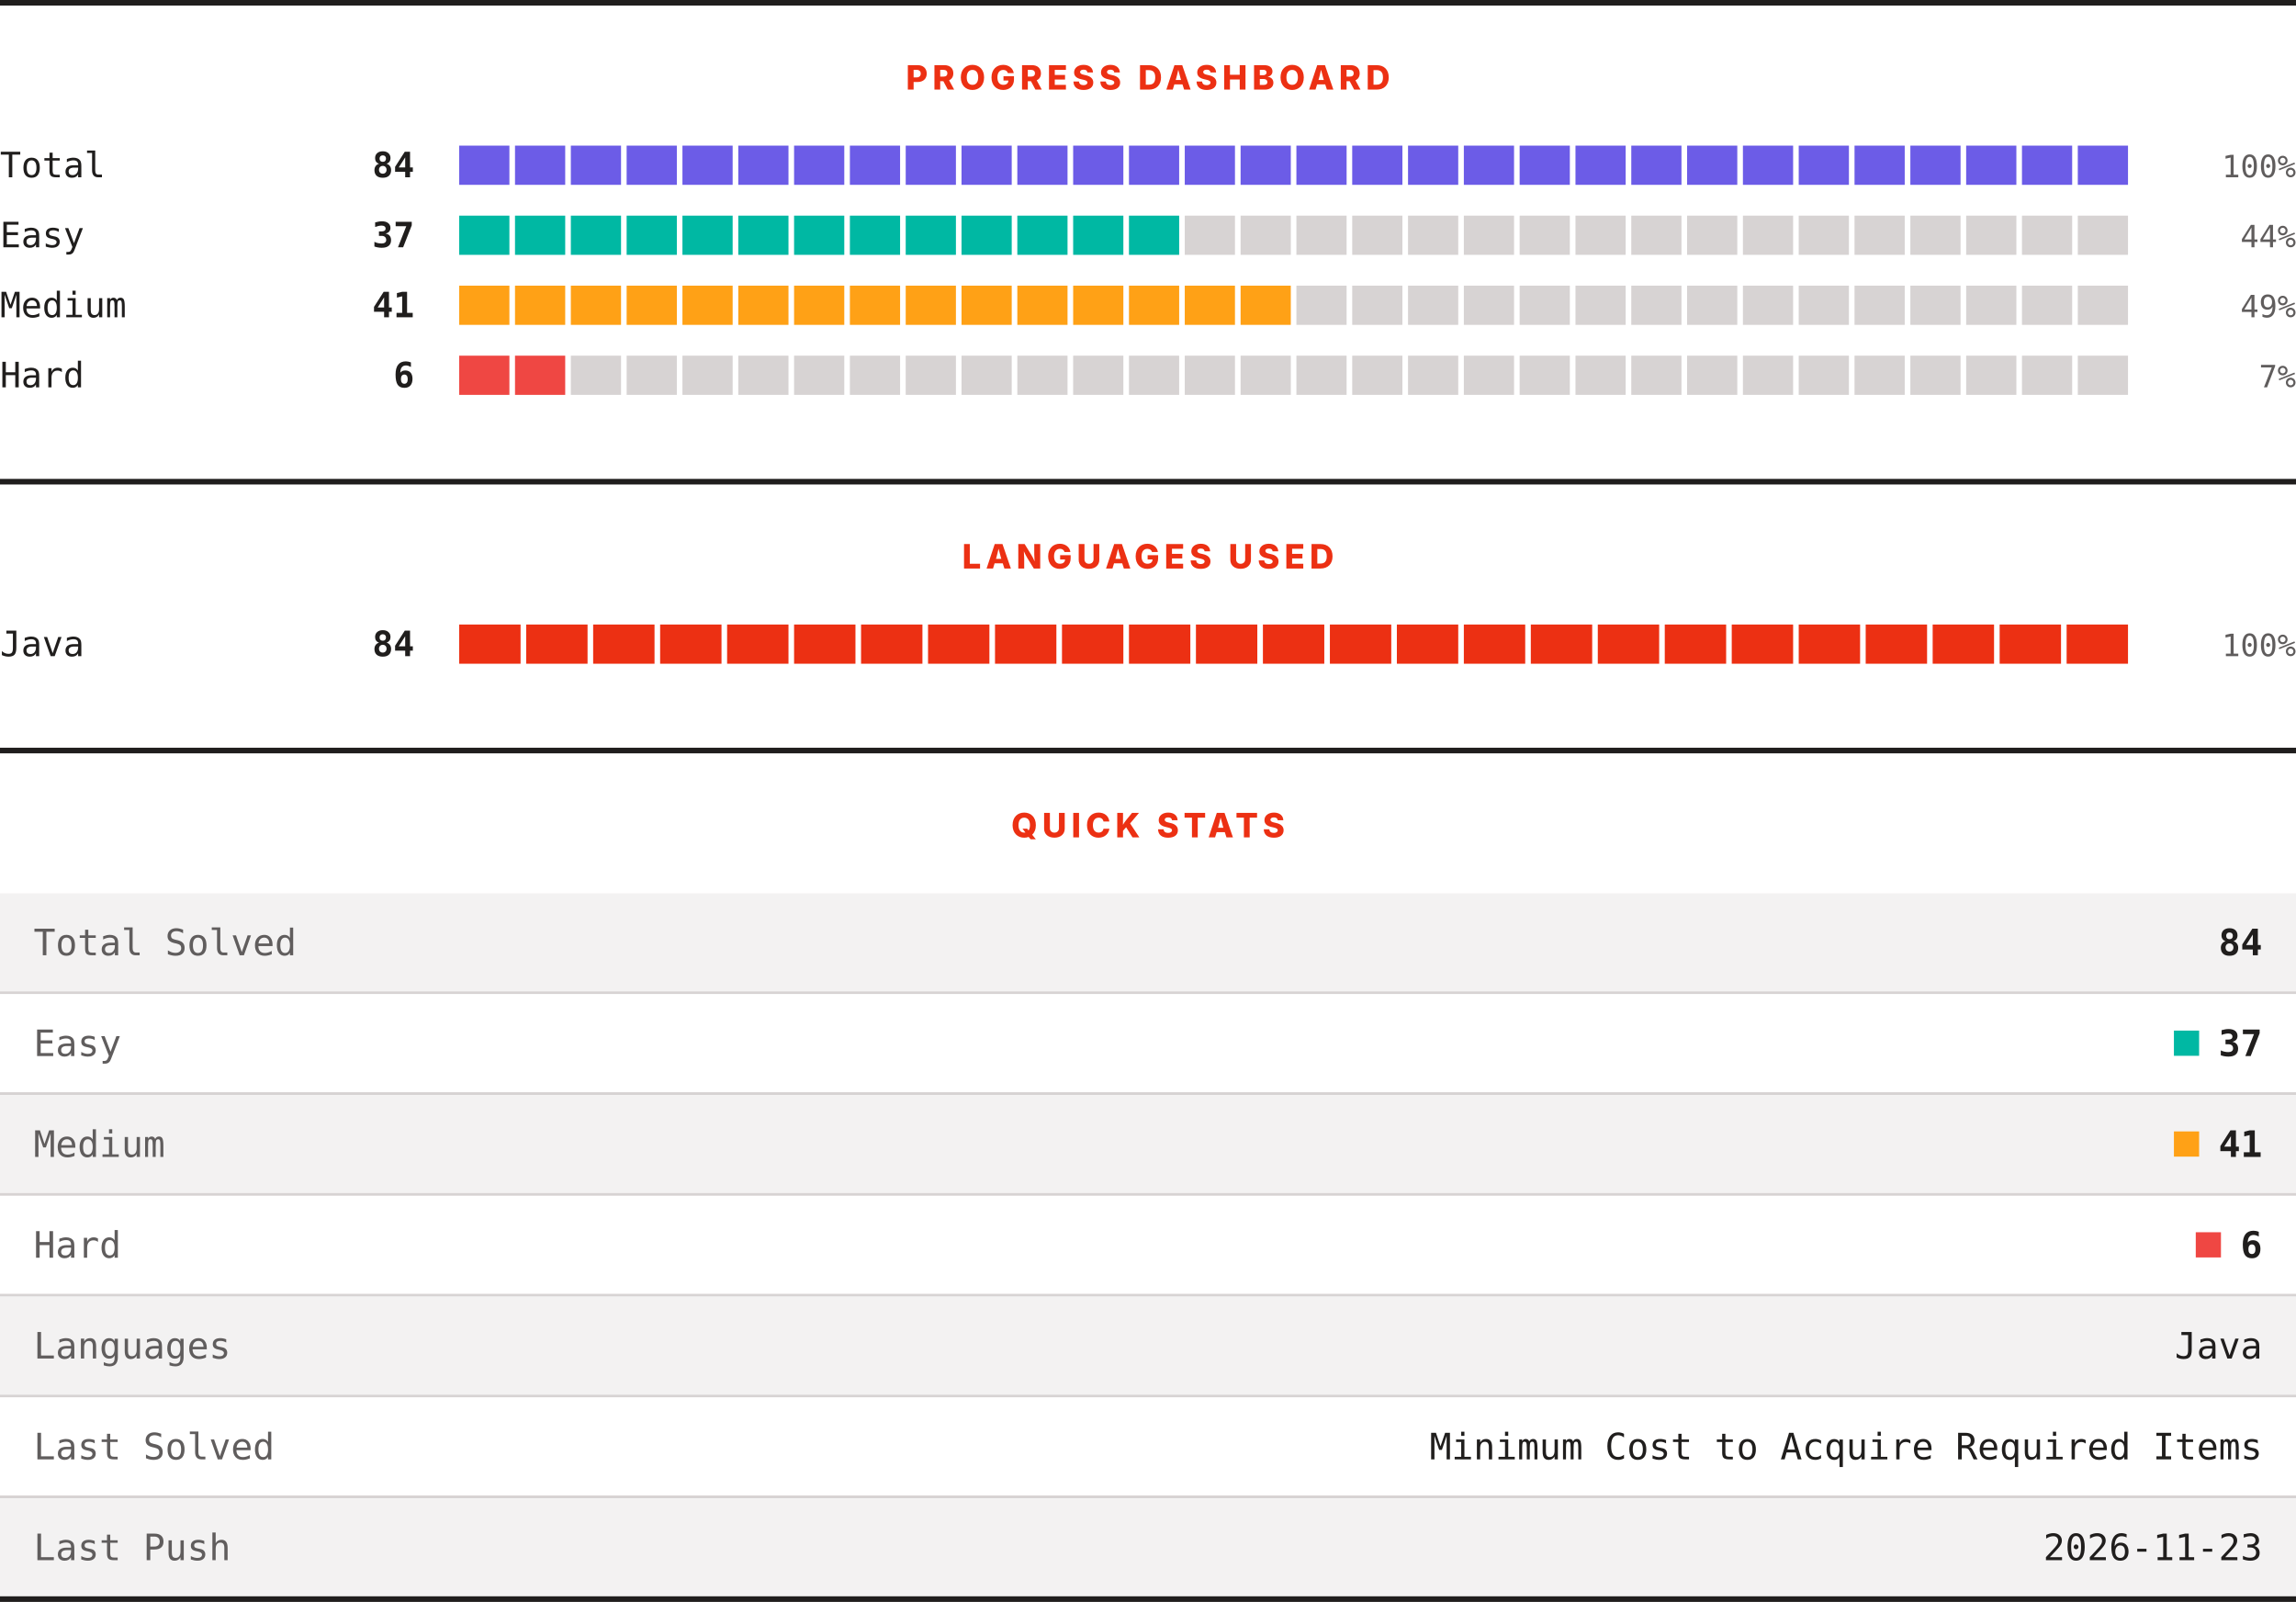
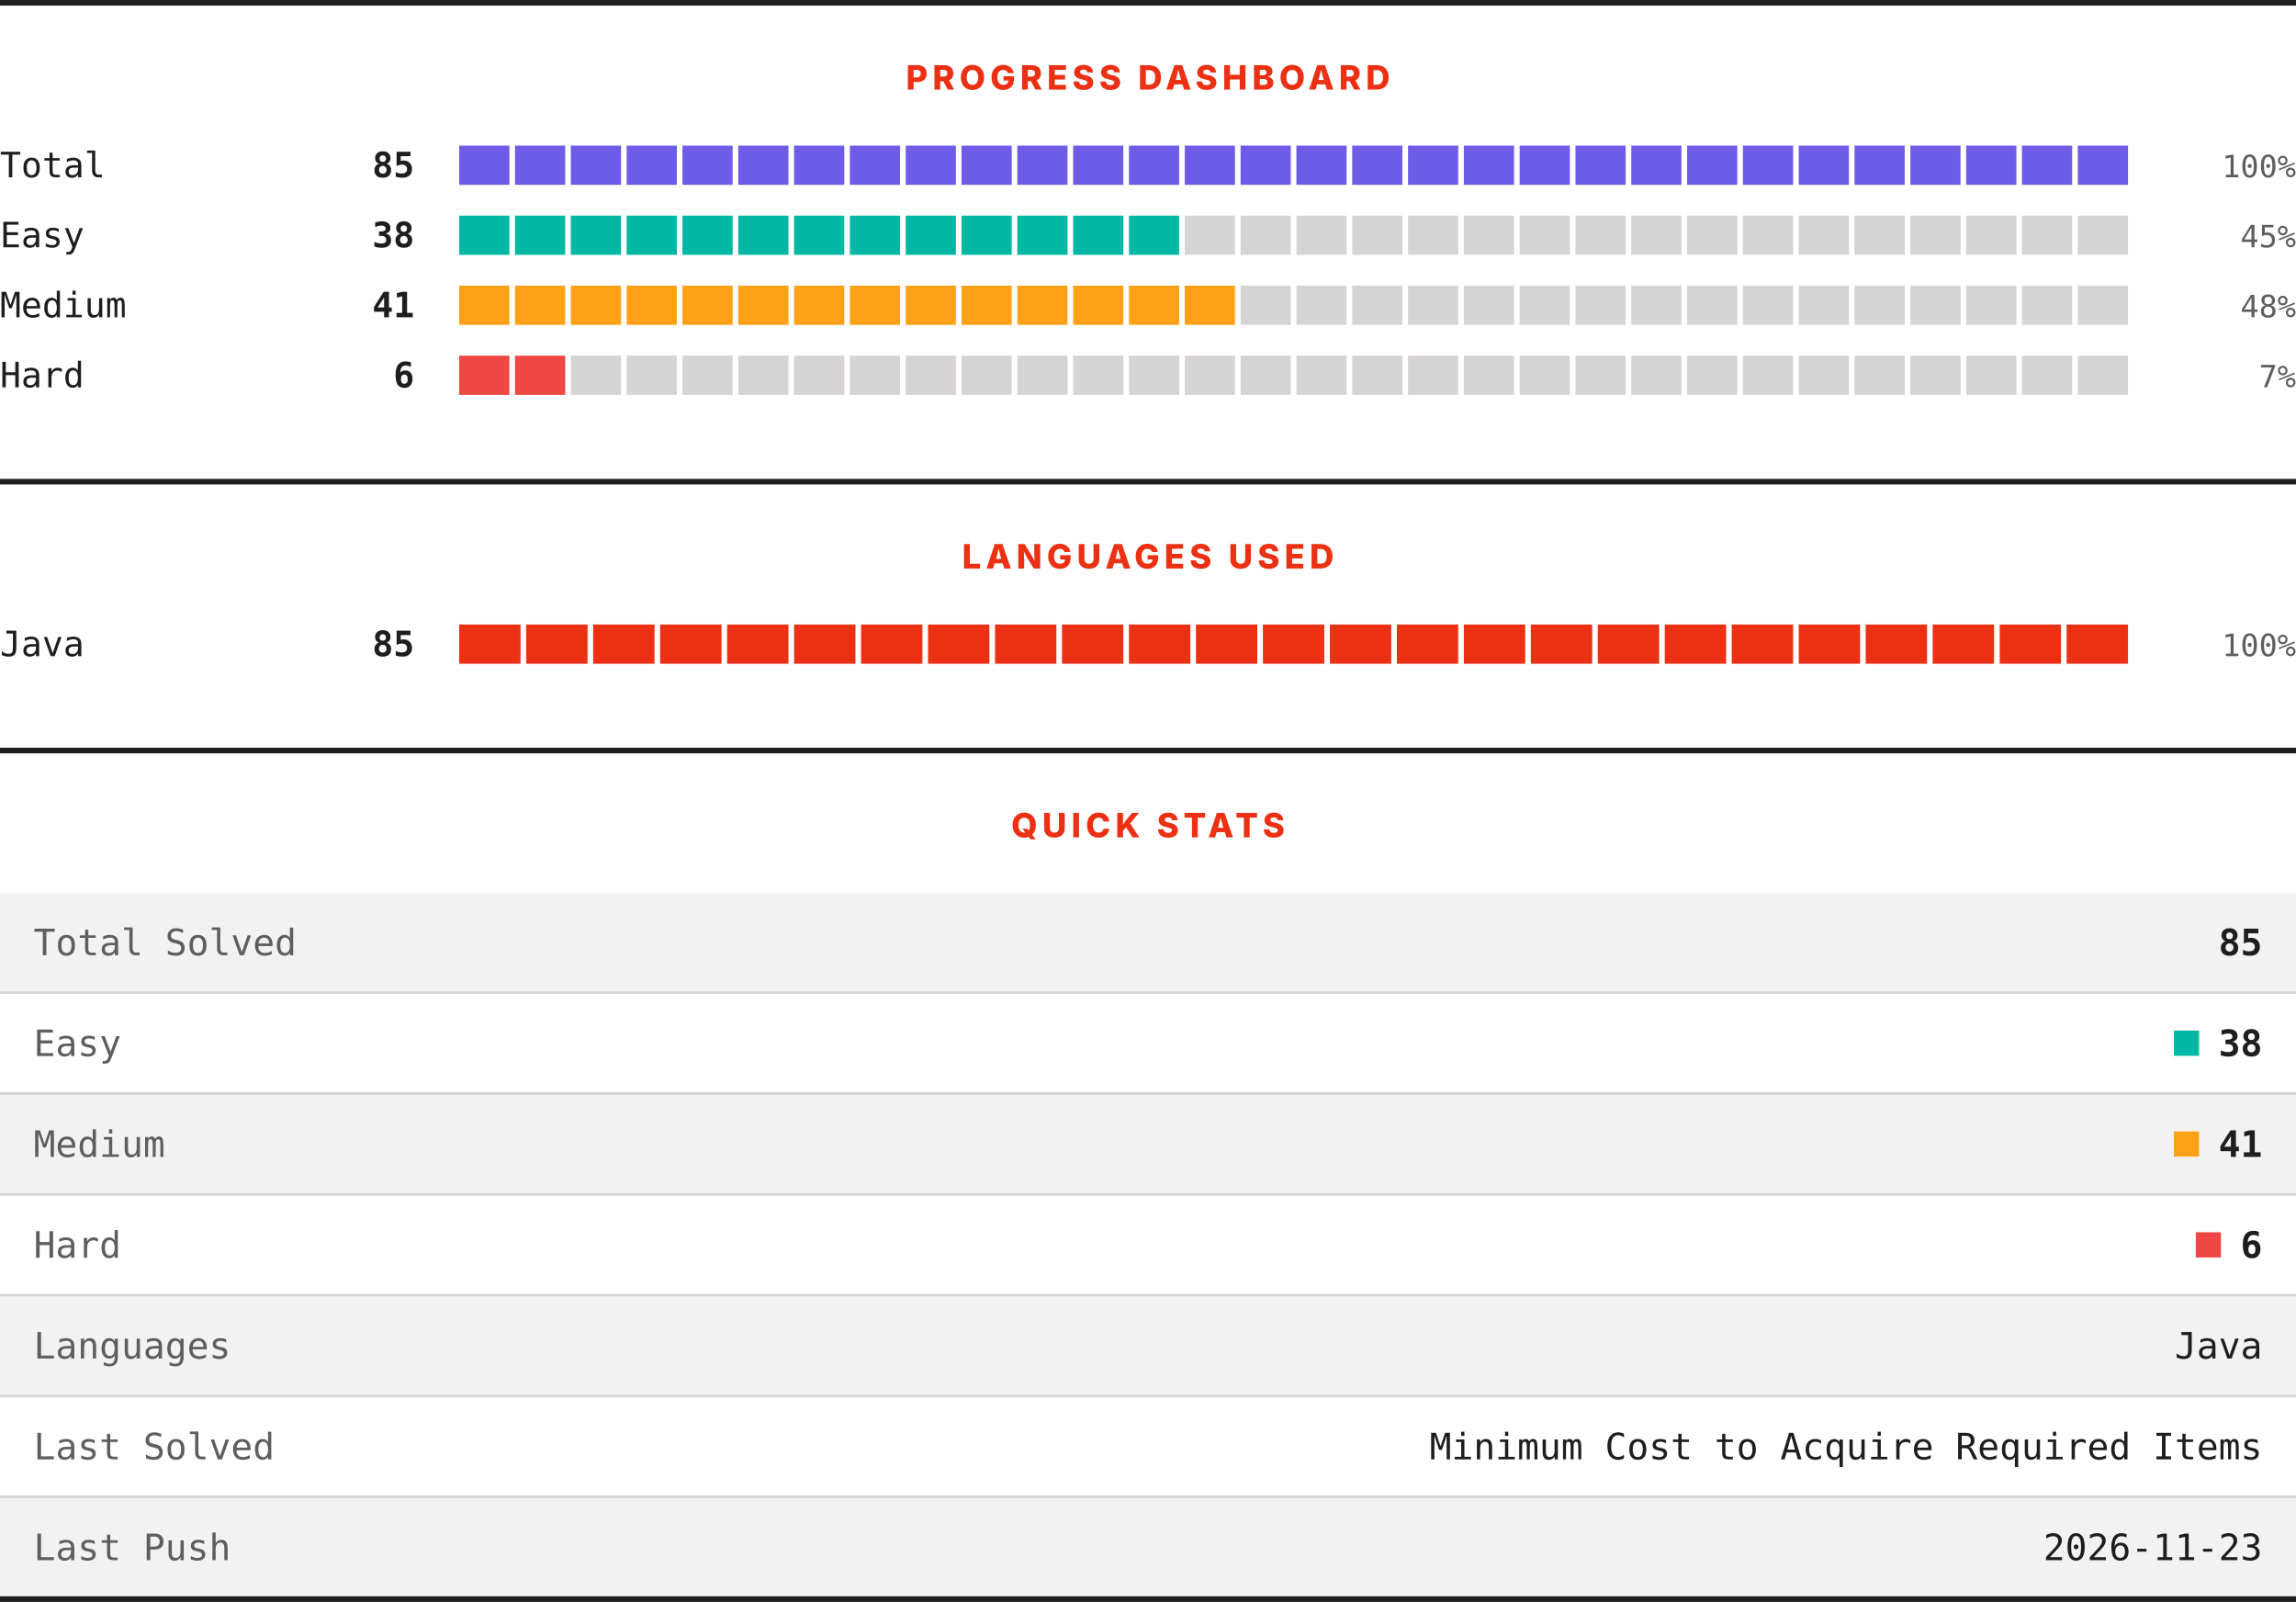
<svg xmlns="http://www.w3.org/2000/svg" width="820" height="572" viewBox="0 0 820 572" role="img" aria-label="LeetCode progress, languages and quick stats">
  <rect width="820" height="572" fill="#ffffff" />
  <rect x="0" y="0" width="820" height="2" fill="#201e1d" />
  <text x="410" y="32" text-anchor="middle" font-family="Archivo, system-ui, -apple-system, Segoe UI, sans-serif" font-size="12" font-weight="800" letter-spacing="1.68" fill="#ec3013">PROGRESS DASHBOARD</text>
  <text x="0" y="63.3" font-family="ui-monospace, SFMono-Regular, Menlo, Consolas, monospace" font-size="12.5" fill="#201e1d">Total</text>
-   <text x="148" y="63.3" text-anchor="end" font-family="ui-monospace, SFMono-Regular, Menlo, Consolas, monospace" font-size="12.5" font-weight="700" fill="#201e1d">84</text>
+   <text x="148" y="63.3" text-anchor="end" font-family="ui-monospace, SFMono-Regular, Menlo, Consolas, monospace" font-size="12.5" font-weight="700" fill="#201e1d">85</text>
  <rect x="164.00" y="52" width="17.93" height="14" fill="#6c5ce7" />
  <rect x="183.93" y="52" width="17.93" height="14" fill="#6c5ce7" />
  <rect x="203.87" y="52" width="17.93" height="14" fill="#6c5ce7" />
  <rect x="223.80" y="52" width="17.93" height="14" fill="#6c5ce7" />
  <rect x="243.73" y="52" width="17.93" height="14" fill="#6c5ce7" />
  <rect x="263.67" y="52" width="17.93" height="14" fill="#6c5ce7" />
  <rect x="283.60" y="52" width="17.93" height="14" fill="#6c5ce7" />
  <rect x="303.53" y="52" width="17.93" height="14" fill="#6c5ce7" />
  <rect x="323.47" y="52" width="17.93" height="14" fill="#6c5ce7" />
  <rect x="343.40" y="52" width="17.93" height="14" fill="#6c5ce7" />
  <rect x="363.33" y="52" width="17.93" height="14" fill="#6c5ce7" />
  <rect x="383.27" y="52" width="17.93" height="14" fill="#6c5ce7" />
  <rect x="403.20" y="52" width="17.93" height="14" fill="#6c5ce7" />
  <rect x="423.13" y="52" width="17.93" height="14" fill="#6c5ce7" />
  <rect x="443.07" y="52" width="17.93" height="14" fill="#6c5ce7" />
  <rect x="463.00" y="52" width="17.93" height="14" fill="#6c5ce7" />
  <rect x="482.93" y="52" width="17.93" height="14" fill="#6c5ce7" />
  <rect x="502.87" y="52" width="17.93" height="14" fill="#6c5ce7" />
  <rect x="522.80" y="52" width="17.93" height="14" fill="#6c5ce7" />
  <rect x="542.73" y="52" width="17.93" height="14" fill="#6c5ce7" />
  <rect x="562.67" y="52" width="17.93" height="14" fill="#6c5ce7" />
  <rect x="582.60" y="52" width="17.93" height="14" fill="#6c5ce7" />
  <rect x="602.53" y="52" width="17.93" height="14" fill="#6c5ce7" />
  <rect x="622.47" y="52" width="17.93" height="14" fill="#6c5ce7" />
  <rect x="642.40" y="52" width="17.93" height="14" fill="#6c5ce7" />
  <rect x="662.33" y="52" width="17.93" height="14" fill="#6c5ce7" />
  <rect x="682.27" y="52" width="17.93" height="14" fill="#6c5ce7" />
  <rect x="702.20" y="52" width="17.93" height="14" fill="#6c5ce7" />
  <rect x="722.13" y="52" width="17.93" height="14" fill="#6c5ce7" />
  <rect x="742.07" y="52" width="17.93" height="14" fill="#6c5ce7" />
  <text x="820" y="63.3" text-anchor="end" font-family="ui-monospace, SFMono-Regular, Menlo, Consolas, monospace" font-size="11" fill="#605d5d">100%</text>
  <text x="0" y="88.3" font-family="ui-monospace, SFMono-Regular, Menlo, Consolas, monospace" font-size="12.5" fill="#201e1d">Easy</text>
-   <text x="148" y="88.3" text-anchor="end" font-family="ui-monospace, SFMono-Regular, Menlo, Consolas, monospace" font-size="12.5" font-weight="700" fill="#201e1d">37</text>
+   <text x="148" y="88.3" text-anchor="end" font-family="ui-monospace, SFMono-Regular, Menlo, Consolas, monospace" font-size="12.5" font-weight="700" fill="#201e1d">38</text>
  <rect x="164.00" y="77" width="17.93" height="14" fill="#00b8a3" />
  <rect x="183.93" y="77" width="17.93" height="14" fill="#00b8a3" />
  <rect x="203.87" y="77" width="17.93" height="14" fill="#00b8a3" />
  <rect x="223.80" y="77" width="17.93" height="14" fill="#00b8a3" />
  <rect x="243.73" y="77" width="17.93" height="14" fill="#00b8a3" />
  <rect x="263.67" y="77" width="17.93" height="14" fill="#00b8a3" />
  <rect x="283.60" y="77" width="17.93" height="14" fill="#00b8a3" />
  <rect x="303.53" y="77" width="17.93" height="14" fill="#00b8a3" />
  <rect x="323.47" y="77" width="17.93" height="14" fill="#00b8a3" />
  <rect x="343.40" y="77" width="17.93" height="14" fill="#00b8a3" />
  <rect x="363.33" y="77" width="17.93" height="14" fill="#00b8a3" />
  <rect x="383.27" y="77" width="17.93" height="14" fill="#00b8a3" />
  <rect x="403.20" y="77" width="17.93" height="14" fill="#00b8a3" />
  <rect x="423.13" y="77" width="17.93" height="14" fill="#d7d3d3" />
  <rect x="443.07" y="77" width="17.93" height="14" fill="#d7d3d3" />
  <rect x="463.00" y="77" width="17.93" height="14" fill="#d7d3d3" />
  <rect x="482.93" y="77" width="17.93" height="14" fill="#d7d3d3" />
  <rect x="502.87" y="77" width="17.93" height="14" fill="#d7d3d3" />
  <rect x="522.80" y="77" width="17.93" height="14" fill="#d7d3d3" />
  <rect x="542.73" y="77" width="17.93" height="14" fill="#d7d3d3" />
  <rect x="562.67" y="77" width="17.93" height="14" fill="#d7d3d3" />
  <rect x="582.60" y="77" width="17.93" height="14" fill="#d7d3d3" />
  <rect x="602.53" y="77" width="17.93" height="14" fill="#d7d3d3" />
  <rect x="622.47" y="77" width="17.93" height="14" fill="#d7d3d3" />
  <rect x="642.40" y="77" width="17.93" height="14" fill="#d7d3d3" />
  <rect x="662.33" y="77" width="17.93" height="14" fill="#d7d3d3" />
  <rect x="682.27" y="77" width="17.93" height="14" fill="#d7d3d3" />
  <rect x="702.20" y="77" width="17.93" height="14" fill="#d7d3d3" />
  <rect x="722.13" y="77" width="17.93" height="14" fill="#d7d3d3" />
  <rect x="742.07" y="77" width="17.93" height="14" fill="#d7d3d3" />
-   <text x="820" y="88.3" text-anchor="end" font-family="ui-monospace, SFMono-Regular, Menlo, Consolas, monospace" font-size="11" fill="#605d5d">44%</text>
+   <text x="820" y="88.3" text-anchor="end" font-family="ui-monospace, SFMono-Regular, Menlo, Consolas, monospace" font-size="11" fill="#605d5d">45%</text>
  <text x="0" y="113.3" font-family="ui-monospace, SFMono-Regular, Menlo, Consolas, monospace" font-size="12.5" fill="#201e1d">Medium</text>
  <text x="148" y="113.3" text-anchor="end" font-family="ui-monospace, SFMono-Regular, Menlo, Consolas, monospace" font-size="12.5" font-weight="700" fill="#201e1d">41</text>
  <rect x="164.00" y="102" width="17.93" height="14" fill="#ffa116" />
  <rect x="183.93" y="102" width="17.93" height="14" fill="#ffa116" />
  <rect x="203.87" y="102" width="17.93" height="14" fill="#ffa116" />
  <rect x="223.80" y="102" width="17.93" height="14" fill="#ffa116" />
  <rect x="243.73" y="102" width="17.93" height="14" fill="#ffa116" />
  <rect x="263.67" y="102" width="17.93" height="14" fill="#ffa116" />
  <rect x="283.60" y="102" width="17.93" height="14" fill="#ffa116" />
  <rect x="303.53" y="102" width="17.93" height="14" fill="#ffa116" />
  <rect x="323.47" y="102" width="17.93" height="14" fill="#ffa116" />
  <rect x="343.40" y="102" width="17.93" height="14" fill="#ffa116" />
  <rect x="363.33" y="102" width="17.93" height="14" fill="#ffa116" />
  <rect x="383.27" y="102" width="17.93" height="14" fill="#ffa116" />
  <rect x="403.20" y="102" width="17.93" height="14" fill="#ffa116" />
  <rect x="423.13" y="102" width="17.93" height="14" fill="#ffa116" />
-   <rect x="443.07" y="102" width="17.93" height="14" fill="#ffa116" />
+   <rect x="443.07" y="102" width="17.93" height="14" fill="#d7d3d3" />
  <rect x="463.00" y="102" width="17.93" height="14" fill="#d7d3d3" />
  <rect x="482.93" y="102" width="17.93" height="14" fill="#d7d3d3" />
  <rect x="502.87" y="102" width="17.93" height="14" fill="#d7d3d3" />
  <rect x="522.80" y="102" width="17.93" height="14" fill="#d7d3d3" />
  <rect x="542.73" y="102" width="17.93" height="14" fill="#d7d3d3" />
  <rect x="562.67" y="102" width="17.93" height="14" fill="#d7d3d3" />
  <rect x="582.60" y="102" width="17.93" height="14" fill="#d7d3d3" />
  <rect x="602.53" y="102" width="17.93" height="14" fill="#d7d3d3" />
  <rect x="622.47" y="102" width="17.93" height="14" fill="#d7d3d3" />
  <rect x="642.40" y="102" width="17.93" height="14" fill="#d7d3d3" />
  <rect x="662.33" y="102" width="17.93" height="14" fill="#d7d3d3" />
  <rect x="682.27" y="102" width="17.93" height="14" fill="#d7d3d3" />
  <rect x="702.20" y="102" width="17.93" height="14" fill="#d7d3d3" />
  <rect x="722.13" y="102" width="17.93" height="14" fill="#d7d3d3" />
  <rect x="742.07" y="102" width="17.93" height="14" fill="#d7d3d3" />
-   <text x="820" y="113.3" text-anchor="end" font-family="ui-monospace, SFMono-Regular, Menlo, Consolas, monospace" font-size="11" fill="#605d5d">49%</text>
+   <text x="820" y="113.3" text-anchor="end" font-family="ui-monospace, SFMono-Regular, Menlo, Consolas, monospace" font-size="11" fill="#605d5d">48%</text>
  <text x="0" y="138.3" font-family="ui-monospace, SFMono-Regular, Menlo, Consolas, monospace" font-size="12.5" fill="#201e1d">Hard</text>
  <text x="148" y="138.3" text-anchor="end" font-family="ui-monospace, SFMono-Regular, Menlo, Consolas, monospace" font-size="12.5" font-weight="700" fill="#201e1d">6</text>
  <rect x="164.00" y="127" width="17.93" height="14" fill="#ef4743" />
  <rect x="183.93" y="127" width="17.93" height="14" fill="#ef4743" />
  <rect x="203.87" y="127" width="17.93" height="14" fill="#d7d3d3" />
  <rect x="223.80" y="127" width="17.93" height="14" fill="#d7d3d3" />
  <rect x="243.73" y="127" width="17.93" height="14" fill="#d7d3d3" />
  <rect x="263.67" y="127" width="17.93" height="14" fill="#d7d3d3" />
  <rect x="283.60" y="127" width="17.93" height="14" fill="#d7d3d3" />
  <rect x="303.53" y="127" width="17.93" height="14" fill="#d7d3d3" />
  <rect x="323.47" y="127" width="17.93" height="14" fill="#d7d3d3" />
  <rect x="343.40" y="127" width="17.93" height="14" fill="#d7d3d3" />
  <rect x="363.33" y="127" width="17.93" height="14" fill="#d7d3d3" />
  <rect x="383.27" y="127" width="17.93" height="14" fill="#d7d3d3" />
  <rect x="403.20" y="127" width="17.93" height="14" fill="#d7d3d3" />
  <rect x="423.13" y="127" width="17.93" height="14" fill="#d7d3d3" />
  <rect x="443.07" y="127" width="17.93" height="14" fill="#d7d3d3" />
  <rect x="463.00" y="127" width="17.93" height="14" fill="#d7d3d3" />
  <rect x="482.93" y="127" width="17.93" height="14" fill="#d7d3d3" />
  <rect x="502.87" y="127" width="17.93" height="14" fill="#d7d3d3" />
  <rect x="522.80" y="127" width="17.93" height="14" fill="#d7d3d3" />
  <rect x="542.73" y="127" width="17.93" height="14" fill="#d7d3d3" />
  <rect x="562.67" y="127" width="17.93" height="14" fill="#d7d3d3" />
  <rect x="582.60" y="127" width="17.93" height="14" fill="#d7d3d3" />
  <rect x="602.53" y="127" width="17.93" height="14" fill="#d7d3d3" />
  <rect x="622.47" y="127" width="17.93" height="14" fill="#d7d3d3" />
  <rect x="642.40" y="127" width="17.93" height="14" fill="#d7d3d3" />
  <rect x="662.33" y="127" width="17.93" height="14" fill="#d7d3d3" />
  <rect x="682.27" y="127" width="17.93" height="14" fill="#d7d3d3" />
  <rect x="702.20" y="127" width="17.93" height="14" fill="#d7d3d3" />
  <rect x="722.13" y="127" width="17.93" height="14" fill="#d7d3d3" />
  <rect x="742.07" y="127" width="17.93" height="14" fill="#d7d3d3" />
  <text x="820" y="138.3" text-anchor="end" font-family="ui-monospace, SFMono-Regular, Menlo, Consolas, monospace" font-size="11" fill="#605d5d">7%</text>
  <rect x="0" y="171" width="820" height="2" fill="#201e1d" />
  <text x="410" y="203" text-anchor="middle" font-family="Archivo, system-ui, -apple-system, Segoe UI, sans-serif" font-size="12" font-weight="800" letter-spacing="1.68" fill="#ec3013">LANGUAGES USED</text>
  <text x="0" y="234.3" font-family="ui-monospace, SFMono-Regular, Menlo, Consolas, monospace" font-size="12.5" fill="#201e1d">Java</text>
-   <text x="148" y="234.3" text-anchor="end" font-family="ui-monospace, SFMono-Regular, Menlo, Consolas, monospace" font-size="12.5" font-weight="700" fill="#201e1d">84</text>
+   <text x="148" y="234.3" text-anchor="end" font-family="ui-monospace, SFMono-Regular, Menlo, Consolas, monospace" font-size="12.5" font-weight="700" fill="#201e1d">85</text>
  <rect x="164.00" y="223" width="21.92" height="14" fill="#ec3013" />
  <rect x="187.92" y="223" width="21.92" height="14" fill="#ec3013" />
  <rect x="211.84" y="223" width="21.92" height="14" fill="#ec3013" />
  <rect x="235.76" y="223" width="21.92" height="14" fill="#ec3013" />
  <rect x="259.68" y="223" width="21.92" height="14" fill="#ec3013" />
  <rect x="283.60" y="223" width="21.92" height="14" fill="#ec3013" />
  <rect x="307.52" y="223" width="21.92" height="14" fill="#ec3013" />
  <rect x="331.44" y="223" width="21.92" height="14" fill="#ec3013" />
  <rect x="355.36" y="223" width="21.92" height="14" fill="#ec3013" />
  <rect x="379.28" y="223" width="21.92" height="14" fill="#ec3013" />
  <rect x="403.20" y="223" width="21.92" height="14" fill="#ec3013" />
  <rect x="427.12" y="223" width="21.92" height="14" fill="#ec3013" />
  <rect x="451.04" y="223" width="21.92" height="14" fill="#ec3013" />
  <rect x="474.96" y="223" width="21.92" height="14" fill="#ec3013" />
  <rect x="498.88" y="223" width="21.92" height="14" fill="#ec3013" />
  <rect x="522.80" y="223" width="21.92" height="14" fill="#ec3013" />
  <rect x="546.72" y="223" width="21.92" height="14" fill="#ec3013" />
  <rect x="570.64" y="223" width="21.92" height="14" fill="#ec3013" />
  <rect x="594.56" y="223" width="21.92" height="14" fill="#ec3013" />
  <rect x="618.48" y="223" width="21.92" height="14" fill="#ec3013" />
  <rect x="642.40" y="223" width="21.92" height="14" fill="#ec3013" />
  <rect x="666.32" y="223" width="21.92" height="14" fill="#ec3013" />
  <rect x="690.24" y="223" width="21.92" height="14" fill="#ec3013" />
  <rect x="714.16" y="223" width="21.92" height="14" fill="#ec3013" />
  <rect x="738.08" y="223" width="21.92" height="14" fill="#ec3013" />
  <text x="820" y="234.3" text-anchor="end" font-family="ui-monospace, SFMono-Regular, Menlo, Consolas, monospace" font-size="11" fill="#605d5d">100%</text>
  <rect x="0" y="267" width="820" height="2" fill="#201e1d" />
  <text x="410" y="299" text-anchor="middle" font-family="Archivo, system-ui, -apple-system, Segoe UI, sans-serif" font-size="12" font-weight="800" letter-spacing="1.68" fill="#ec3013">QUICK STATS</text>
  <rect x="0" y="319" width="820" height="35" fill="#f3f2f2" />
  <text x="12" y="341.1" font-family="ui-monospace, SFMono-Regular, Menlo, Consolas, monospace" font-size="13" fill="#605d5d">Total Solved</text>
-   <text x="808" y="341.1" text-anchor="end" font-family="ui-monospace, SFMono-Regular, Menlo, Consolas, monospace" font-size="13" font-weight="700" fill="#201e1d">84</text>
+   <text x="808" y="341.1" text-anchor="end" font-family="ui-monospace, SFMono-Regular, Menlo, Consolas, monospace" font-size="13" font-weight="700" fill="#201e1d">85</text>
  <rect x="0" y="354" width="820" height="1" fill="#d7d3d3" />
  <rect x="0" y="355" width="820" height="35" fill="#ffffff" />
  <text x="12" y="377.1" font-family="ui-monospace, SFMono-Regular, Menlo, Consolas, monospace" font-size="13" fill="#605d5d">Easy</text>
  <rect x="776.4" y="368" width="9" height="9" fill="#00b8a3" />
-   <text x="808" y="377.1" text-anchor="end" font-family="ui-monospace, SFMono-Regular, Menlo, Consolas, monospace" font-size="13" font-weight="700" fill="#201e1d">37</text>
+   <text x="808" y="377.1" text-anchor="end" font-family="ui-monospace, SFMono-Regular, Menlo, Consolas, monospace" font-size="13" font-weight="700" fill="#201e1d">38</text>
  <rect x="0" y="390" width="820" height="1" fill="#d7d3d3" />
  <rect x="0" y="391" width="820" height="35" fill="#f3f2f2" />
  <text x="12" y="413.1" font-family="ui-monospace, SFMono-Regular, Menlo, Consolas, monospace" font-size="13" fill="#605d5d">Medium</text>
  <rect x="776.4" y="404" width="9" height="9" fill="#ffa116" />
  <text x="808" y="413.1" text-anchor="end" font-family="ui-monospace, SFMono-Regular, Menlo, Consolas, monospace" font-size="13" font-weight="700" fill="#201e1d">41</text>
  <rect x="0" y="426" width="820" height="1" fill="#d7d3d3" />
  <rect x="0" y="427" width="820" height="35" fill="#ffffff" />
  <text x="12" y="449.1" font-family="ui-monospace, SFMono-Regular, Menlo, Consolas, monospace" font-size="13" fill="#605d5d">Hard</text>
  <rect x="784.2" y="440" width="9" height="9" fill="#ef4743" />
  <text x="808" y="449.1" text-anchor="end" font-family="ui-monospace, SFMono-Regular, Menlo, Consolas, monospace" font-size="13" font-weight="700" fill="#201e1d">6</text>
  <rect x="0" y="462" width="820" height="1" fill="#d7d3d3" />
  <rect x="0" y="463" width="820" height="35" fill="#f3f2f2" />
  <text x="12" y="485.1" font-family="ui-monospace, SFMono-Regular, Menlo, Consolas, monospace" font-size="13" fill="#605d5d">Languages</text>
  <text x="808" y="485.1" text-anchor="end" font-family="ui-monospace, SFMono-Regular, Menlo, Consolas, monospace" font-size="13" fill="#201e1d">Java</text>
  <rect x="0" y="498" width="820" height="1" fill="#d7d3d3" />
  <rect x="0" y="499" width="820" height="35" fill="#ffffff" />
  <text x="12" y="521.1" font-family="ui-monospace, SFMono-Regular, Menlo, Consolas, monospace" font-size="13" fill="#605d5d">Last Solved</text>
  <text x="808" y="521.1" text-anchor="end" font-family="ui-monospace, SFMono-Regular, Menlo, Consolas, monospace" font-size="13" fill="#201e1d">Minimum Cost to Acquire Required Items</text>
  <rect x="0" y="534" width="820" height="1" fill="#d7d3d3" />
  <rect x="0" y="535" width="820" height="35" fill="#f3f2f2" />
  <text x="12" y="557.1" font-family="ui-monospace, SFMono-Regular, Menlo, Consolas, monospace" font-size="13" fill="#605d5d">Last Push</text>
  <text x="808" y="557.1" text-anchor="end" font-family="ui-monospace, SFMono-Regular, Menlo, Consolas, monospace" font-size="13" fill="#201e1d">2026-11-23</text>
  <rect x="0" y="570" width="820" height="2" fill="#201e1d" />
</svg>
